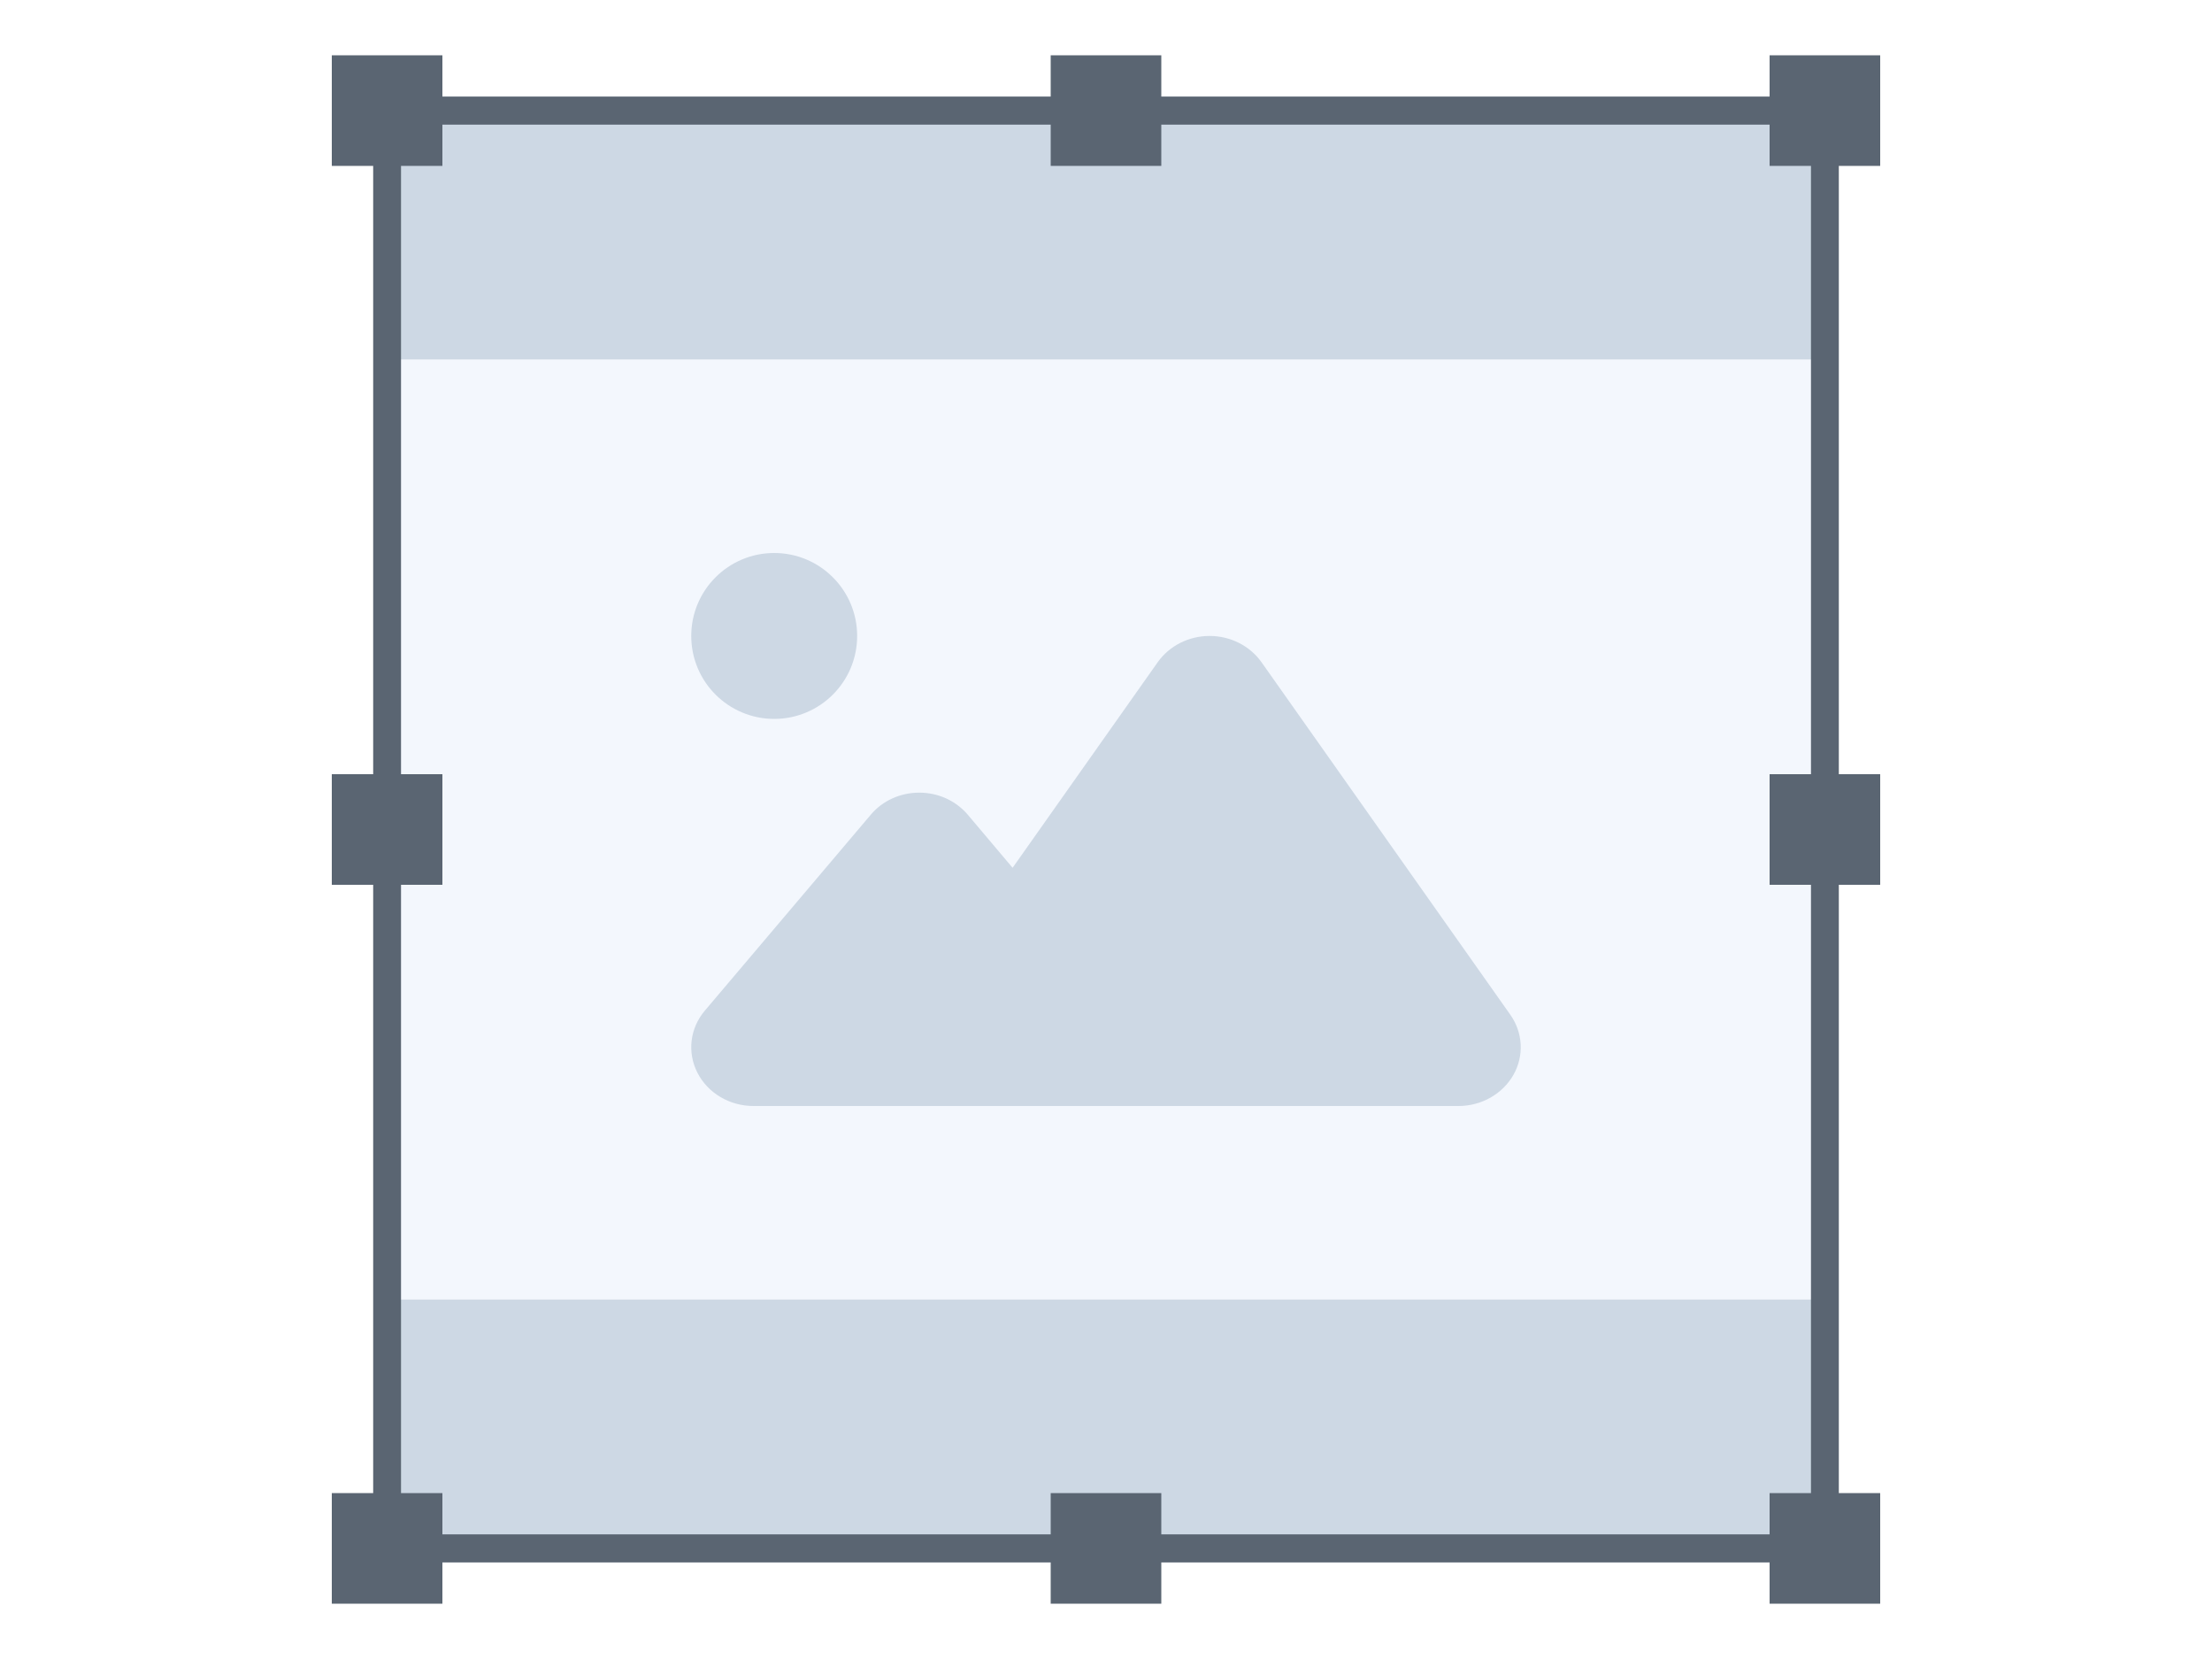
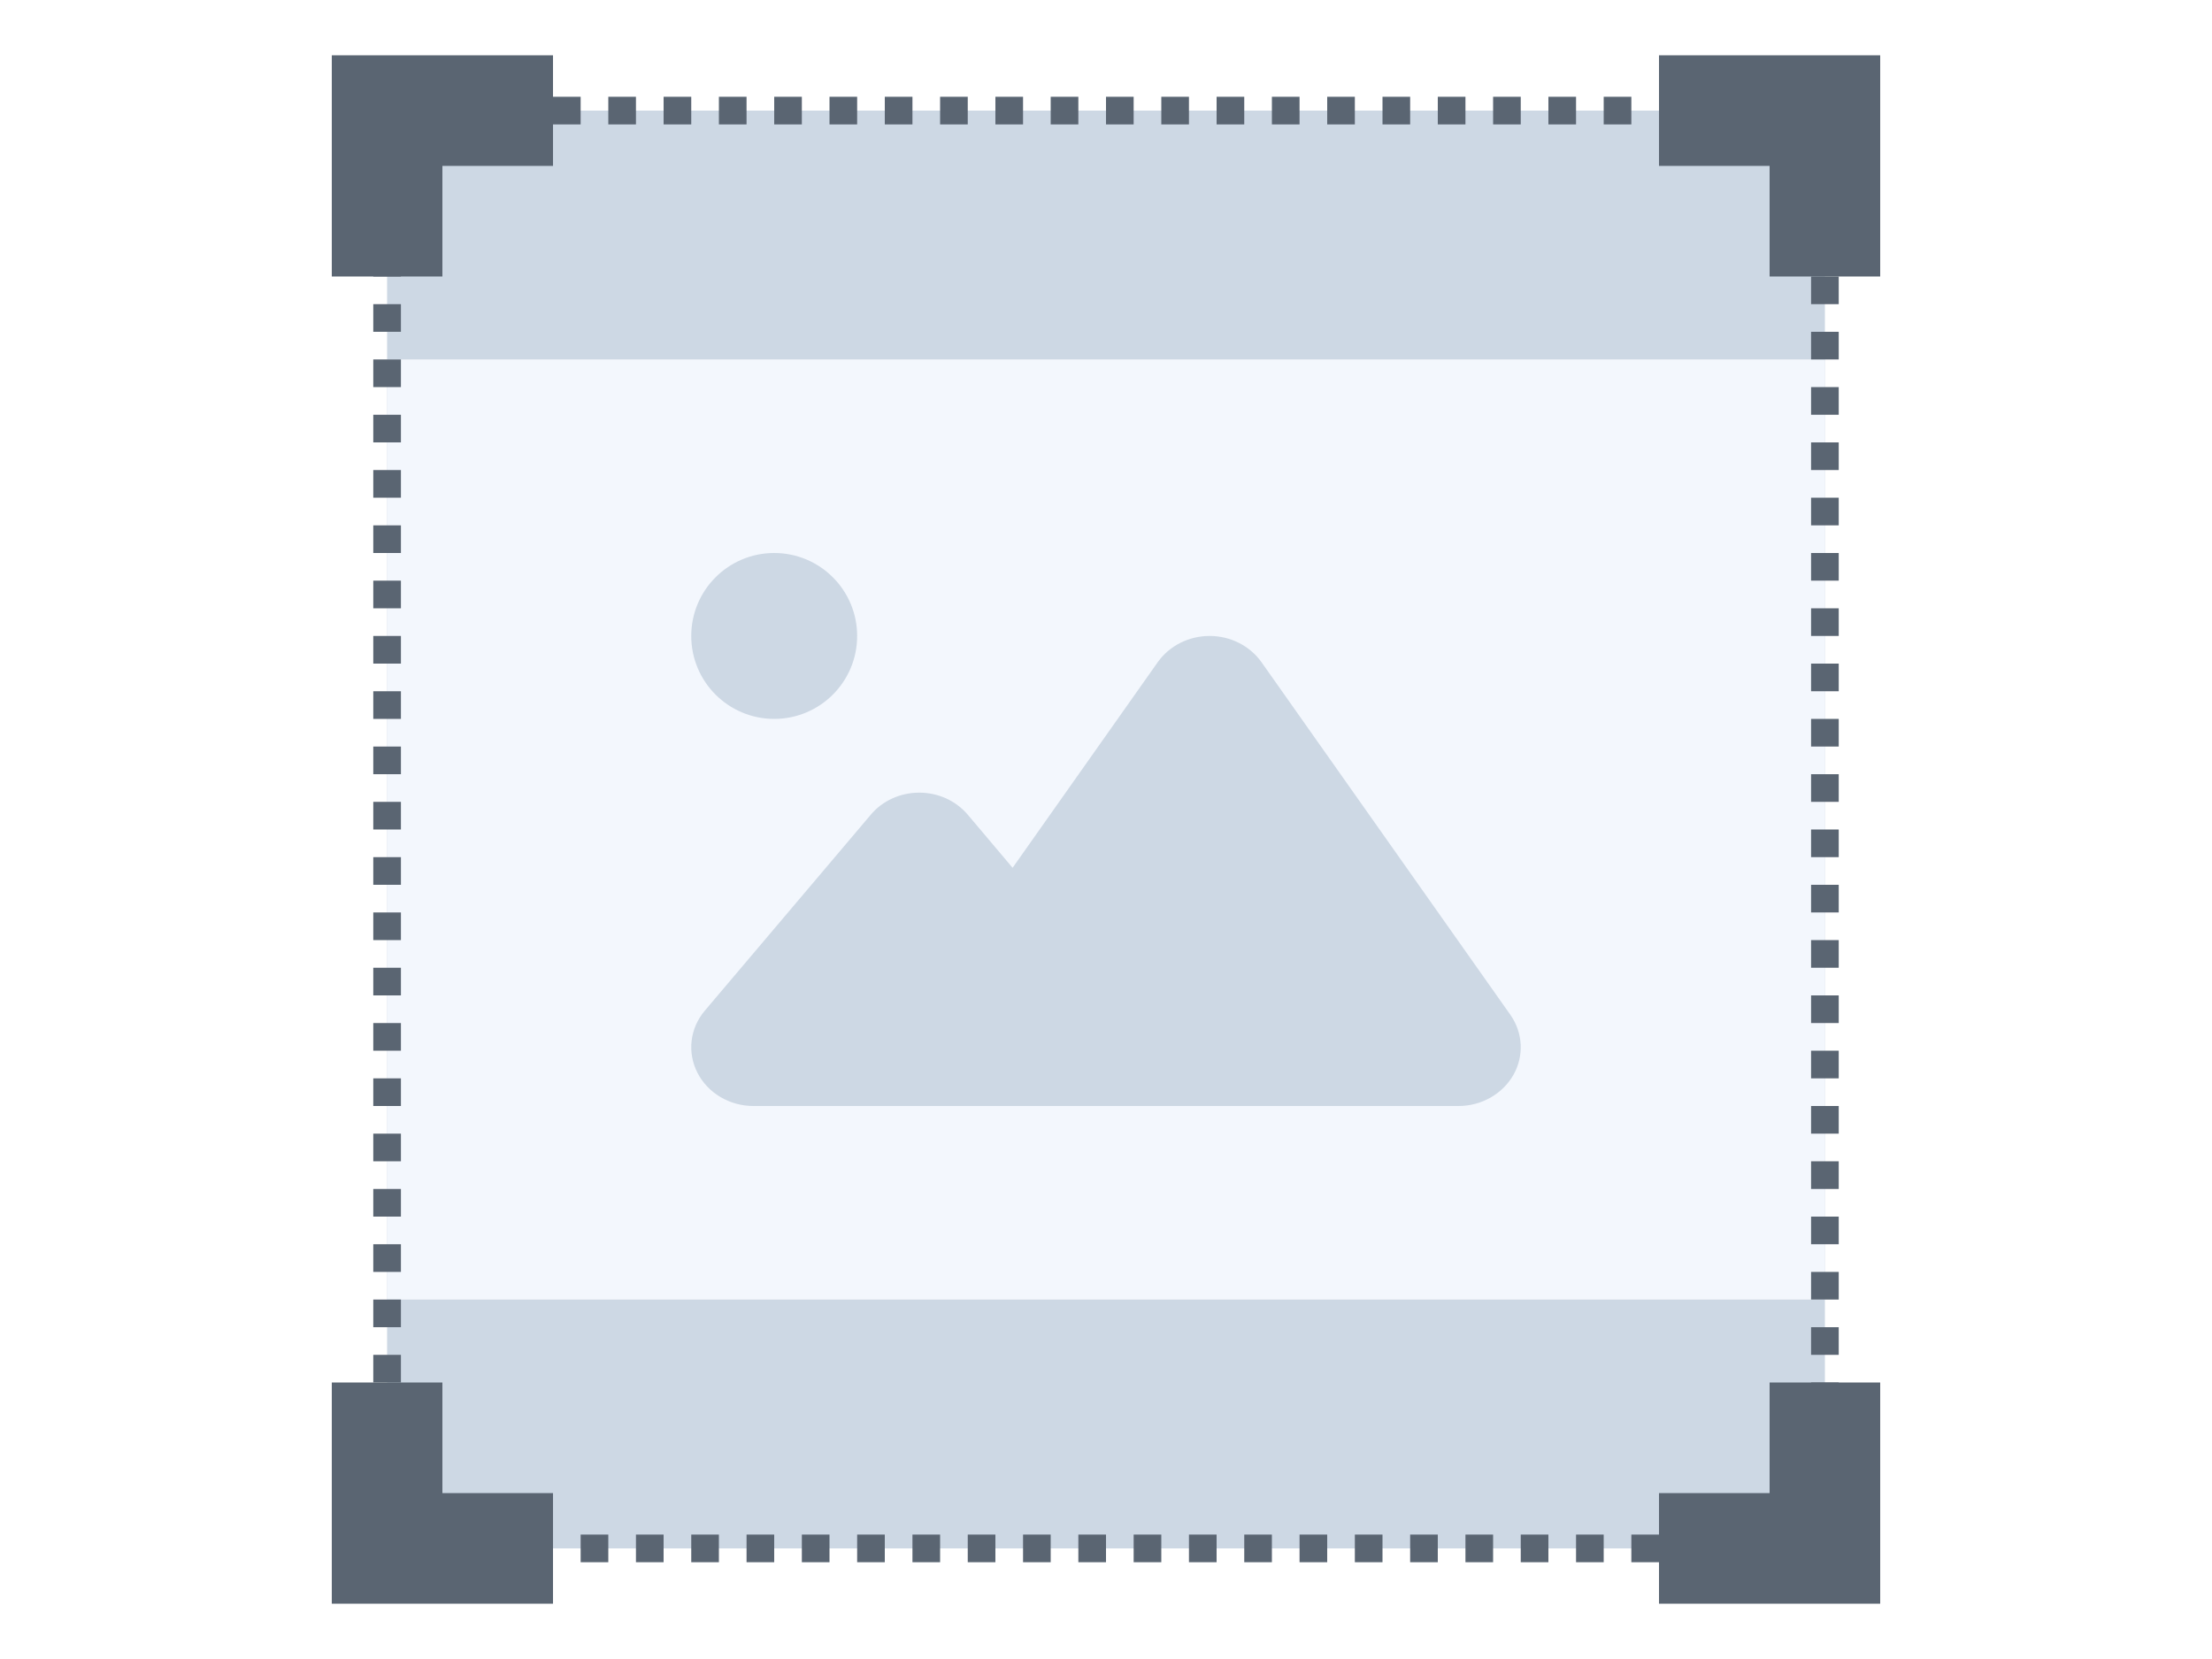
<svg xmlns="http://www.w3.org/2000/svg" xmlns:xlink="http://www.w3.org/1999/xlink" width="80px" height="60px" viewBox="0 0 80 60" version="1.1">
  <defs>
    <path d="M0,0 L80,0 L80,60 L0,60 L0,0 Z" id="path-1" />
+     <path d="M0,0 L56,0 L56,56 L0,56 L0,0 Z" id="path-2" />
+     <path d="M0,0 L8,0 L8,8 L0,8 L0,0 Z" id="path-3" />
+     <path d="M0,0 L8,0 L8,8 L0,8 L0,0 Z" id="path-4" />
+     <path d="M0,0 L8,0 L8,8 L0,8 L0,0 Z" id="path-5" />
+     <path d="M0,0 L8,0 L8,8 L0,8 L0,0 Z" id="path-6" />
  </defs>
  <g id="letterbox" stroke="none" fill="none" transform="translate(0, 0)" xlink:href="#path-1" fill-rule="evenodd">
    <use fill="#FFFFFF" xlink:href="#path-1" />
    <g id="image" stroke-width="1" transform="translate(14, 4)">
      <rect id="letterbox-bg" fill="#CDD8E4" x="0" y="0" width="52" height="52" />
      <rect id="pane" fill="#F3F7FD" x="0" y="9" width="52" height="34" />
      <path d="M29.747,19 C28.997,19 28.294,19.354 27.872,19.947 L22.622,27.385 L21,25.464 C20.569,24.959 19.932,24.667 19.247,24.667 C18.563,24.667 17.916,24.959 17.494,25.464 L11.495,32.547 C10.951,33.184 10.848,34.061 11.223,34.796 C11.598,35.531 12.385,36 13.248,36 L20.747,36 L25.247,36 L38.746,36 C39.581,36 40.34,35.566 40.734,34.876 C41.127,34.185 41.08,33.344 40.621,32.697 L31.622,19.947 C31.2,19.354 30.497,19 29.747,19 Z" id="Path" fill="#CDD8E4" />
      <path d="M14,22 C15.657,22 17,20.657 17,19 C17,17.343 15.657,16 14,16 C12.343,16 11,17.343 11,19 C11,20.657 12.343,22 14,22 Z" id="Path" fill="#CDD8E4" />
-       <rect id="crop-border" stroke="#5A6572" x="0" y="0" width="52" height="52" />
-     </g>
-     <g id="crop" stroke-width="1" transform="translate(12, 2)">
-       <rect id="crop-border" stroke="#5A6572" x="2" y="2" width="52" height="52" />
-       <rect id="Rectangle" fill="#5A6572" x="52" y="0" width="4" height="4" />
-       <rect id="Rectangle-Copy" fill="#5A6572" x="0" y="0" width="4" height="4" />
-       <rect id="Rectangle-Copy-5" fill="#5A6572" x="52" y="26" width="4" height="4" />
-       <rect id="Rectangle-Copy-4" fill="#5A6572" x="0" y="26" width="4" height="4" />
-       <rect id="Rectangle-Copy-3" fill="#5A6572" x="52" y="52" width="4" height="4" />
-       <rect id="Rectangle-Copy-2" fill="#5A6572" x="0" y="52" width="4" height="4" />
-       <rect id="Rectangle-Copy-7" fill="#5A6572" x="26" y="0" width="4" height="4" />
-       <rect id="Rectangle-Copy-6" fill="#5A6572" x="26" y="52" width="4" height="4" />
+       <g id="crop" transform="translate(-2, -2)" xlink:href="#path-2">
+         <path d="M2,2 L54,2 L54,54 L2,54 Z" id="crop-border" stroke="#5A6572" stroke-width="1" stroke-dasharray="1" />
+         <g id="corner" xlink:href="#path-3" fill="#5A6572" fill-rule="evenodd">
+           <path d="M4,8 L0,8 L0,0 L8,0 L8,4 L4,4 L4,8 Z" id="Combined-Shape" />
+         </g>
+         <g id="corner-copy" transform="translate(4, 52) rotate(-90) translate(-4, -52)translate(0, 48)" xlink:href="#path-4" fill="#5A6572" fill-rule="evenodd">
+           <path d="M4,8 L0,8 L0,0 L8,0 L8,4 L4,4 L4,8 Z" id="Combined-Shape" />
+         </g>
+         <g id="corner-copy-3" transform="translate(52, 4) scale(-1, 1) translate(-52, -4)translate(48, 0)" xlink:href="#path-5" fill="#5A6572" fill-rule="evenodd">
+           <path d="M4,8 L0,8 L0,0 L8,0 L8,4 L4,4 L4,8 Z" id="Combined-Shape" />
+         </g>
+         <g id="corner-copy-2" transform="translate(52, 52) scale(-1, 1) rotate(-90) translate(-52, -52)translate(48, 48)" xlink:href="#path-6" fill="#5A6572" fill-rule="evenodd">
+           <path d="M4,8 L0,8 L0,0 L8,0 L8,4 L4,4 L4,8 Z" id="Combined-Shape" />
+         </g>
+       </g>
    </g>
  </g>
</svg>
